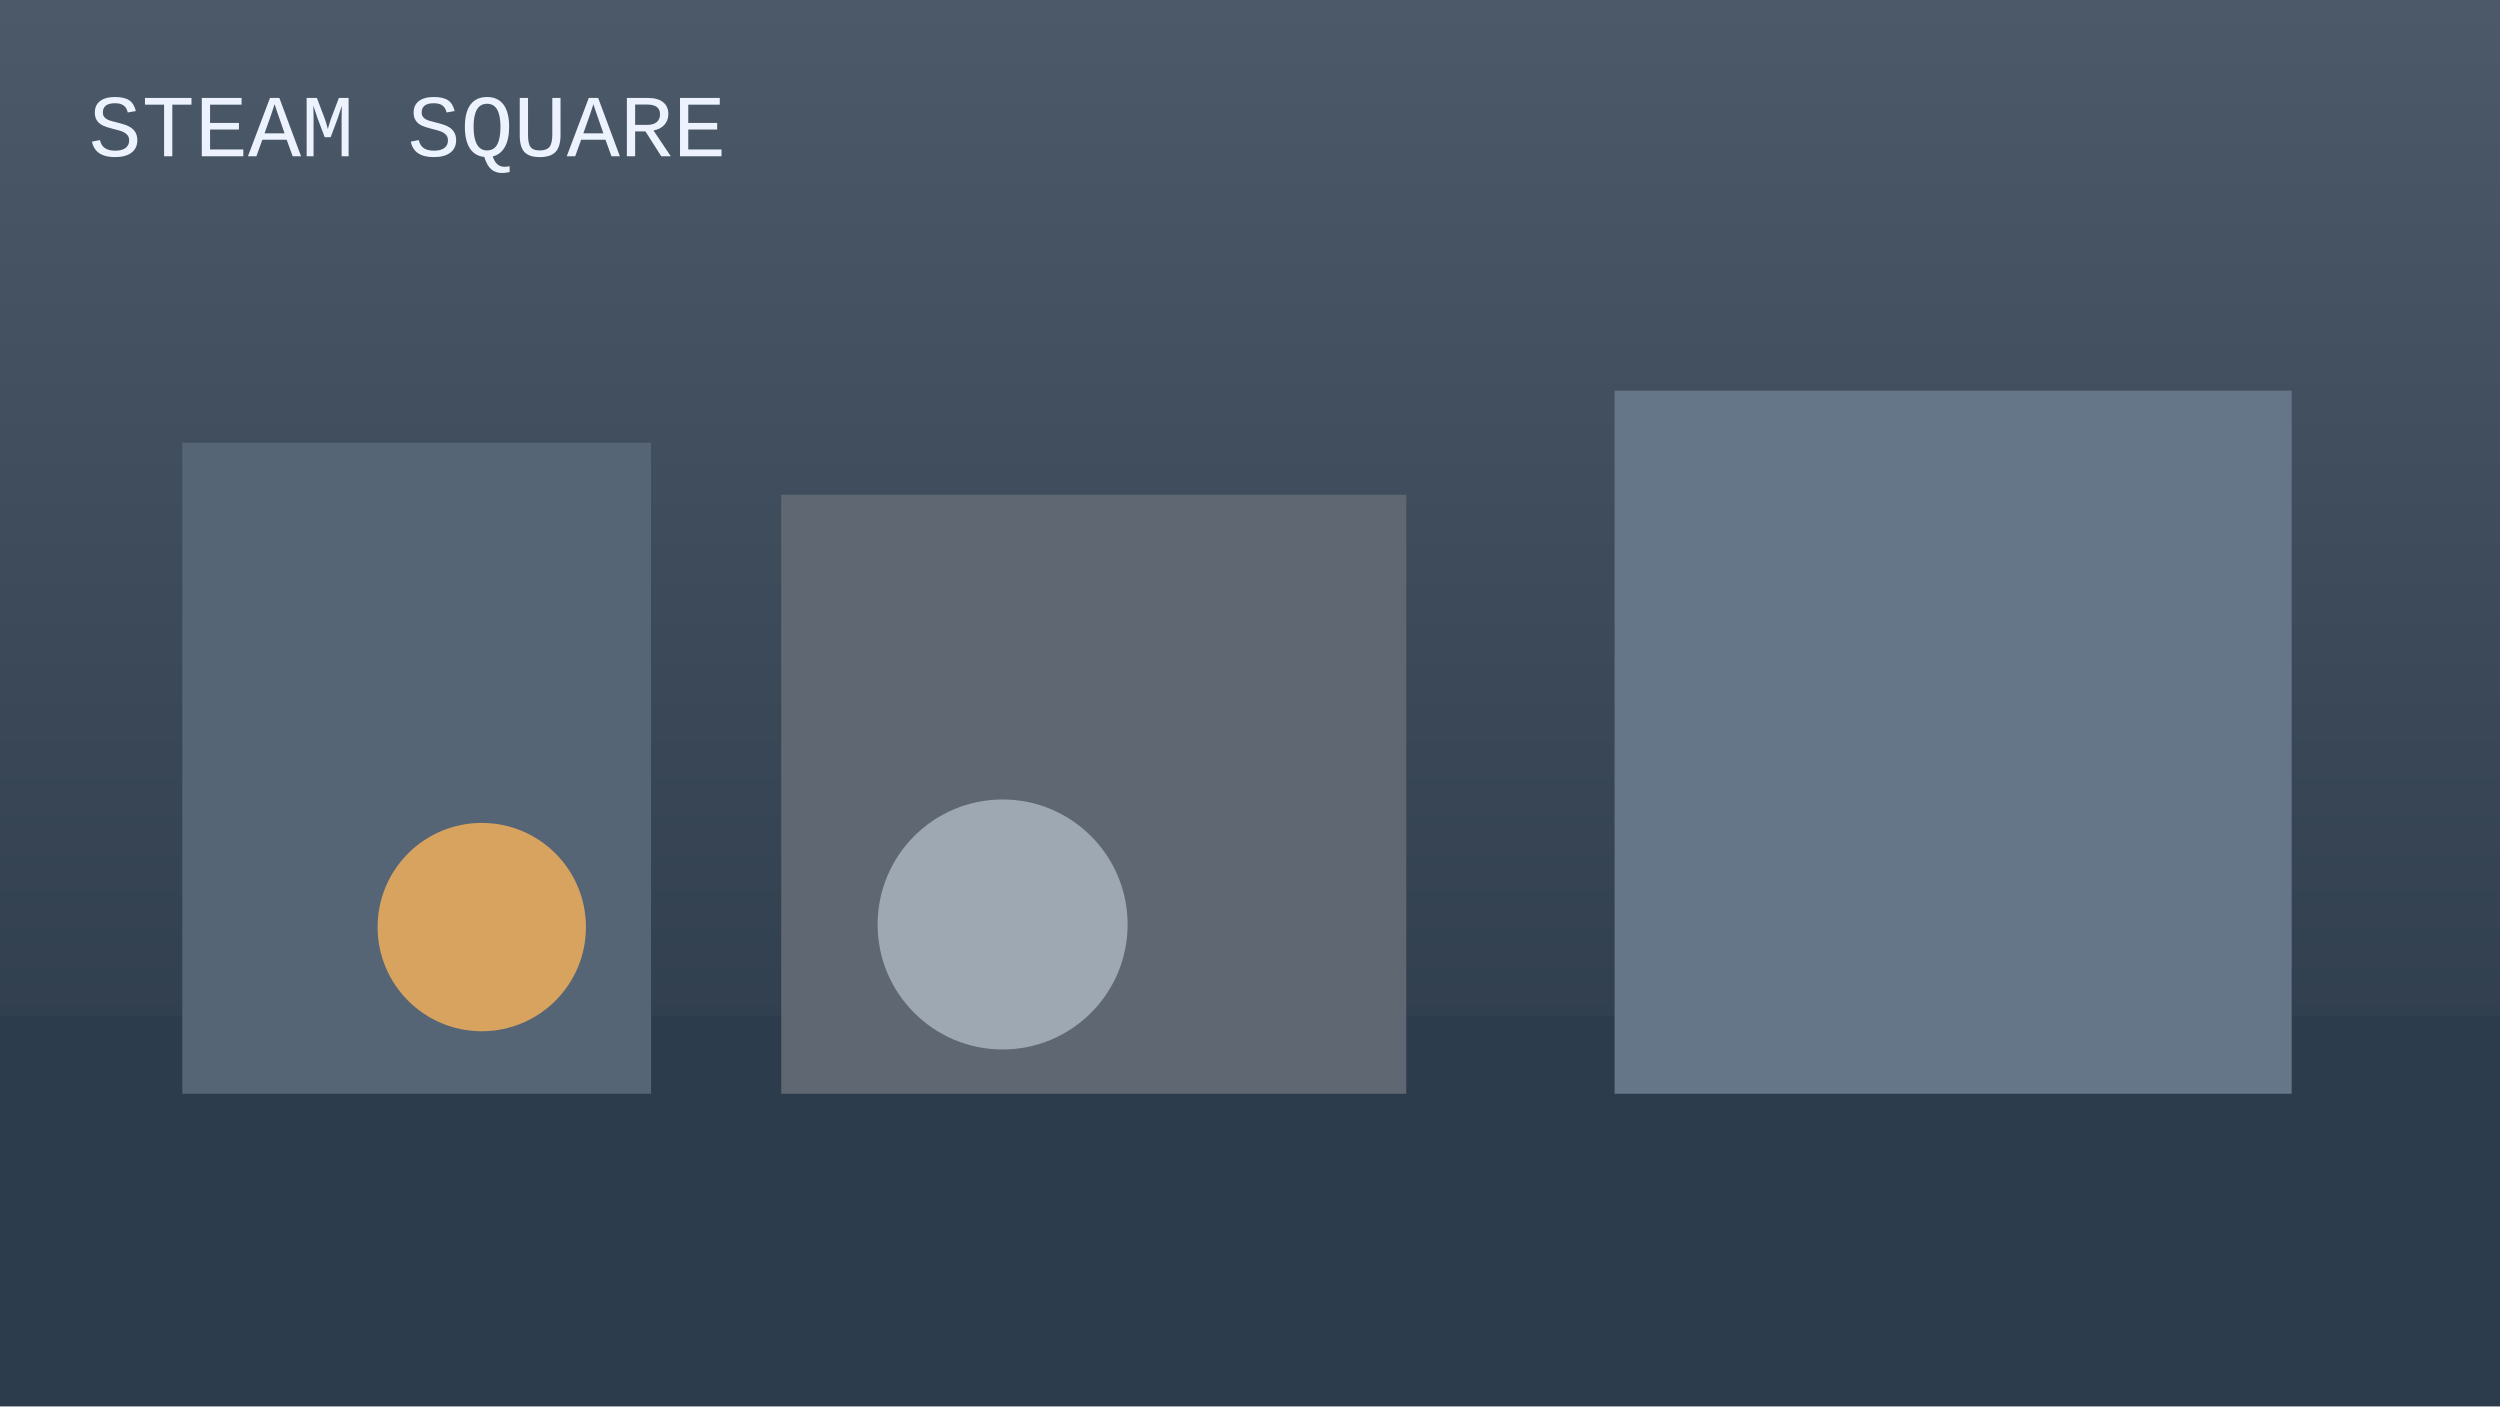
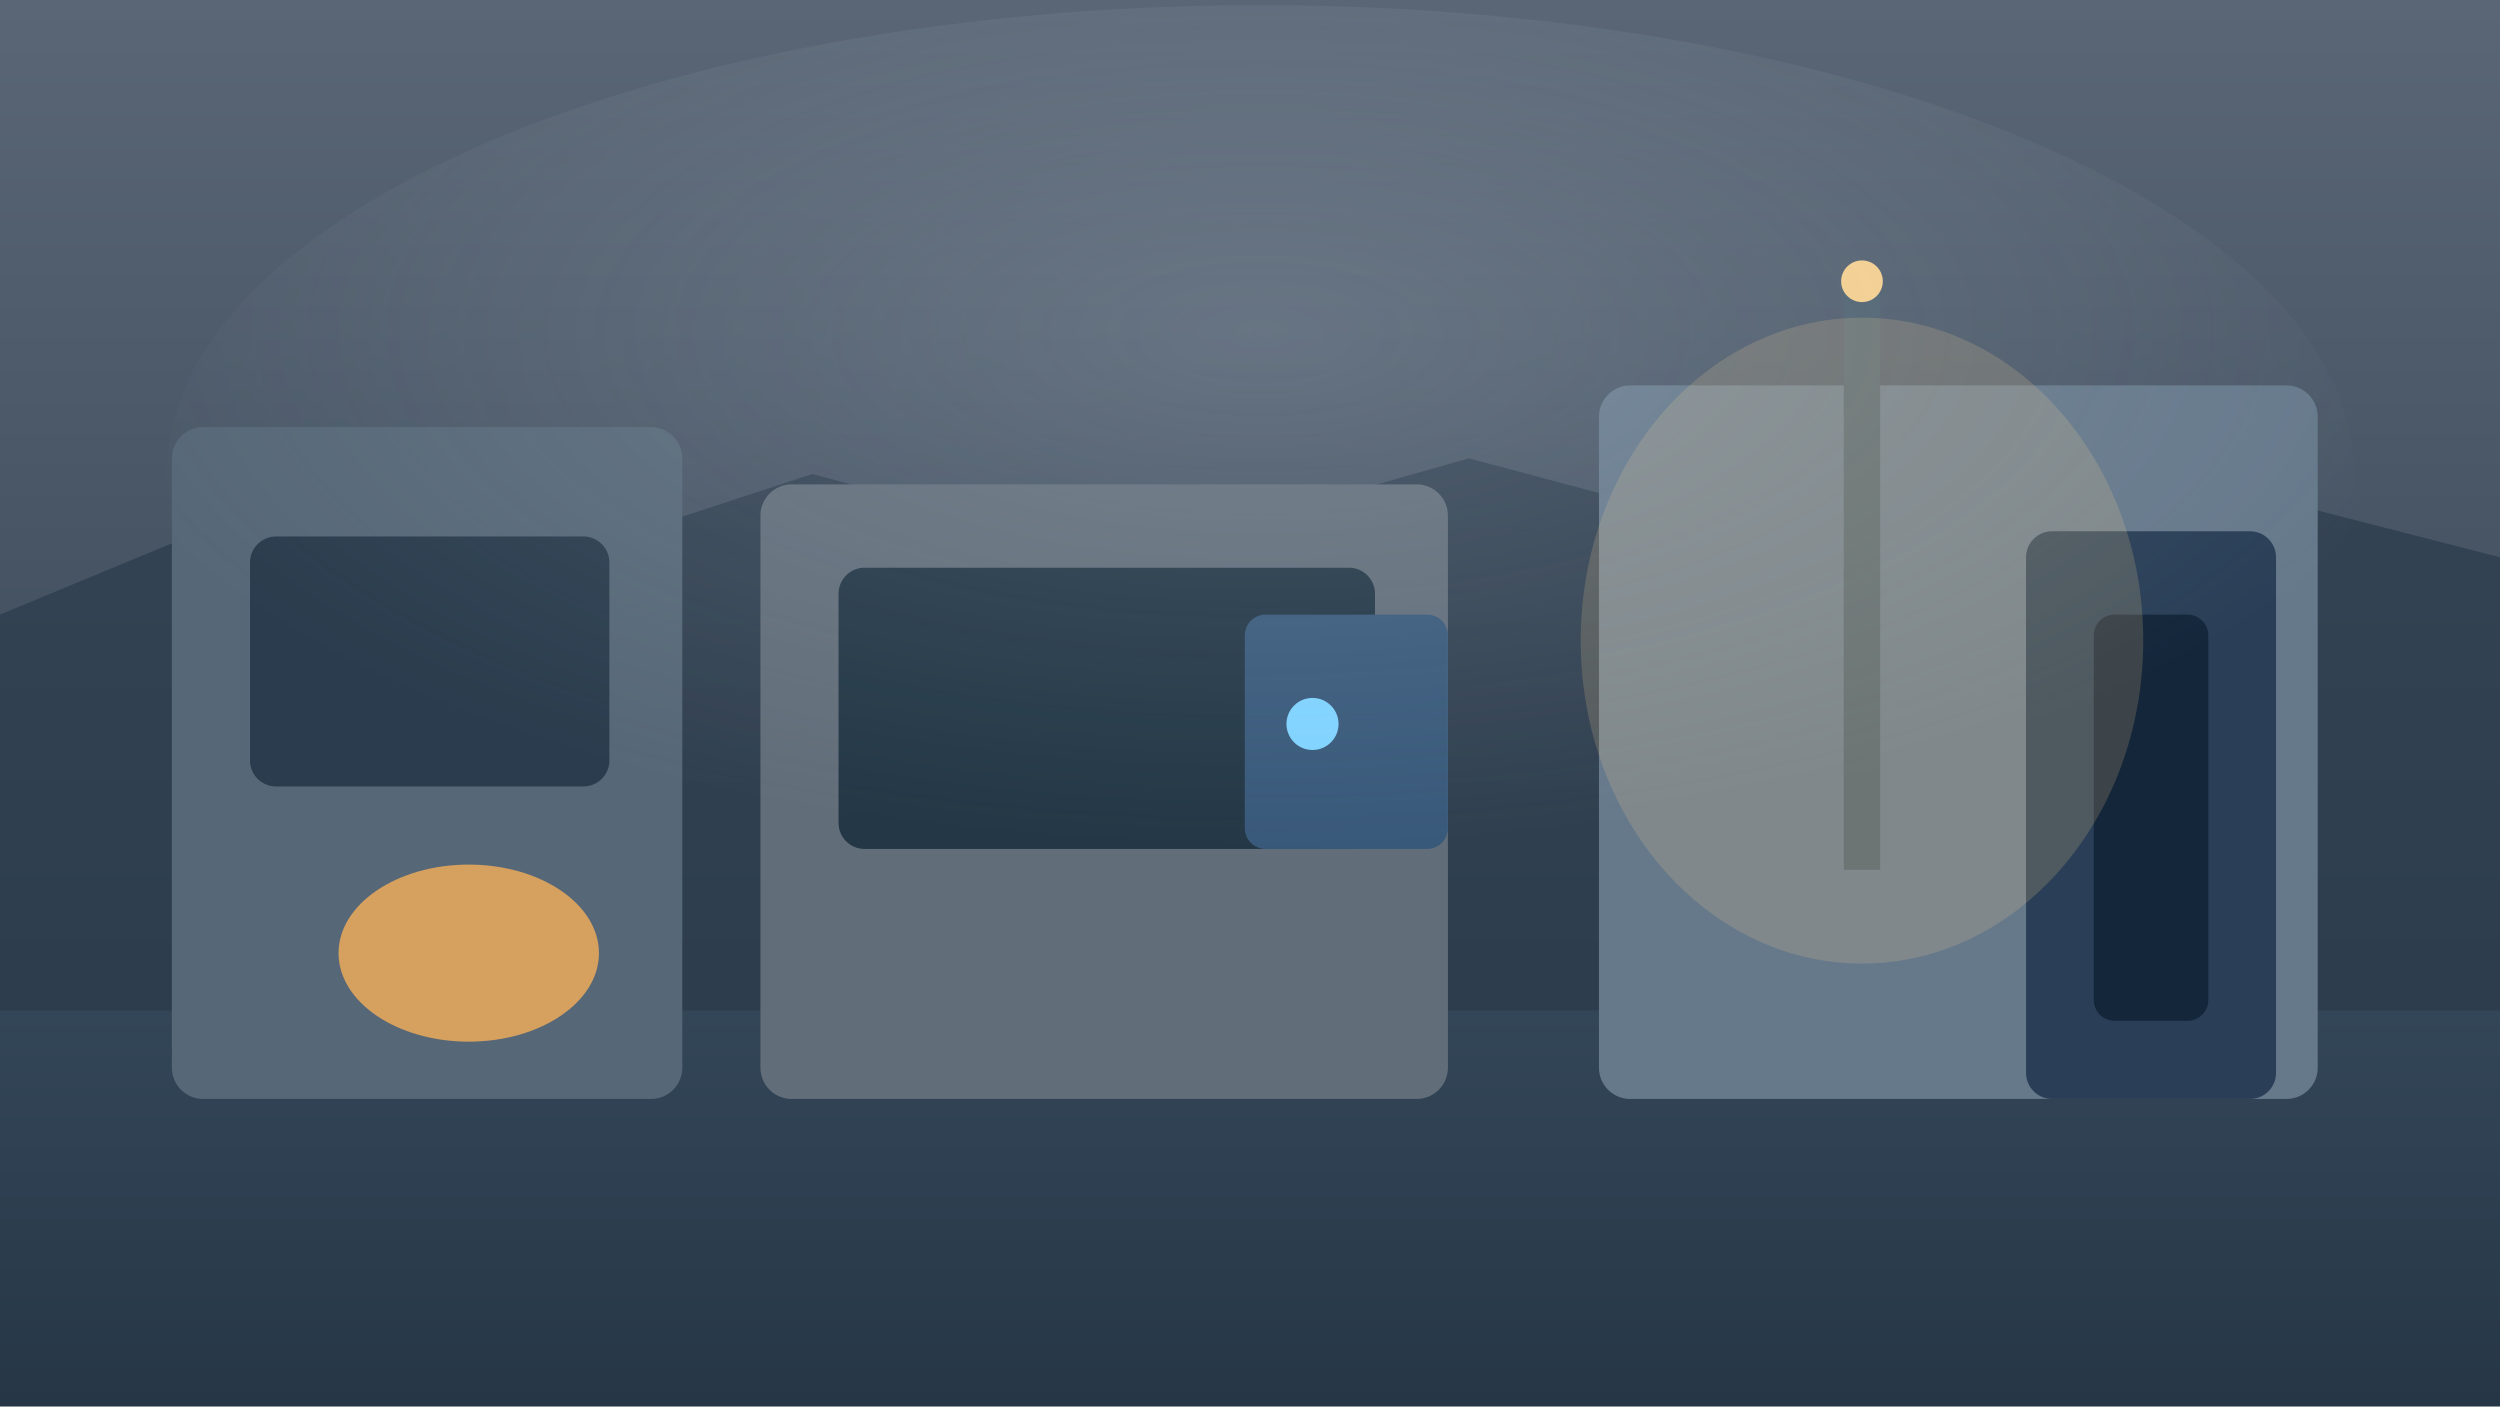
<svg xmlns="http://www.w3.org/2000/svg" viewBox="0 0 960 540" width="960" height="540">
  <defs>
-     <linearGradient id="bg" x1="0" x2="0" y1="0" y2="1">
-       <stop offset="0%" stop-color="#4c5968" />
-       <stop offset="100%" stop-color="#273646" />
+     <linearGradient id="haze" x1="0" x2="0" y1="0" y2="1">
+       <stop offset="0%" stop-color="#5a6675" />
+       <stop offset="100%" stop-color="#293a4b" />
    </linearGradient>
+     <linearGradient id="floor" x1="0" x2="0" y1="0" y2="1">
+       <stop offset="0%" stop-color="#334658" />
+       <stop offset="100%" stop-color="#263646" />
+     </linearGradient>
+     <radialGradient id="mist" cx="0.5" cy="0.35" r="0.55">
+       <stop offset="0%" stop-color="#d5e2ef" stop-opacity="0.18" />
+       <stop offset="100%" stop-color="#d5e2ef" stop-opacity="0" />
+     </radialGradient>
  </defs>
-   <rect width="960" height="540" fill="url(#bg)" />
-   <rect y="390" width="960" height="150" fill="#2d3c4d" />
-   <rect x="70" y="170" width="180" height="250" fill="#556575" />
-   <rect x="300" y="190" width="240" height="230" fill="#5f6872" />
-   <rect x="620" y="150" width="260" height="270" fill="#657688" />
-   <circle cx="185" cy="356" r="40" fill="#d8a35f" />
-   <circle cx="385" cy="355" r="48" fill="#9ea8b2" />
-   <text x="34" y="60" fill="#ecf3ff" font-size="34" font-family="Courier New">STEAM SQUARE</text>
+   <rect width="960" height="540" fill="url(#haze)" />
+   <path d="M0 236L82 202L196 220L312 182L430 214L564 176L684 208L812 176L960 214V540H0Z" fill="#263747" opacity="0.62" />
+   <rect y="388" width="960" height="152" fill="url(#floor)" />
+   <rect x="66" y="164" width="196" height="258" rx="12" fill="#566777" />
+   <rect x="96" y="206" width="138" height="96" rx="10" fill="#2a3c4d" />
+   <ellipse cx="180" cy="366" rx="50" ry="34" fill="#d6a05e" />
+   <rect x="292" y="186" width="264" height="236" rx="12" fill="#616d79" />
+   <rect x="322" y="218" width="206" height="108" rx="10" fill="#233746" />
+   <rect x="478" y="236" width="78" height="90" rx="8" fill="#39597a" />
+   <circle cx="504" cy="278" r="10" fill="#7fd3ff" />
+   <rect x="614" y="148" width="276" height="274" rx="12" fill="#66798b" />
+   <rect x="778" y="204" width="96" height="218" rx="10" fill="#2a3f57" />
+   <rect x="804" y="236" width="44" height="156" rx="8" fill="#13263a" />
+   <rect x="708" y="112" width="14" height="222" fill="#4e616e" />
+   <circle cx="715" cy="108" r="8" fill="#f6cf8d" />
+   <ellipse cx="715" cy="246" rx="108" ry="124" fill="#f6cf8d" opacity="0.18" />
+   <ellipse cx="484" cy="182" rx="420" ry="180" fill="url(#mist)" />
</svg>
